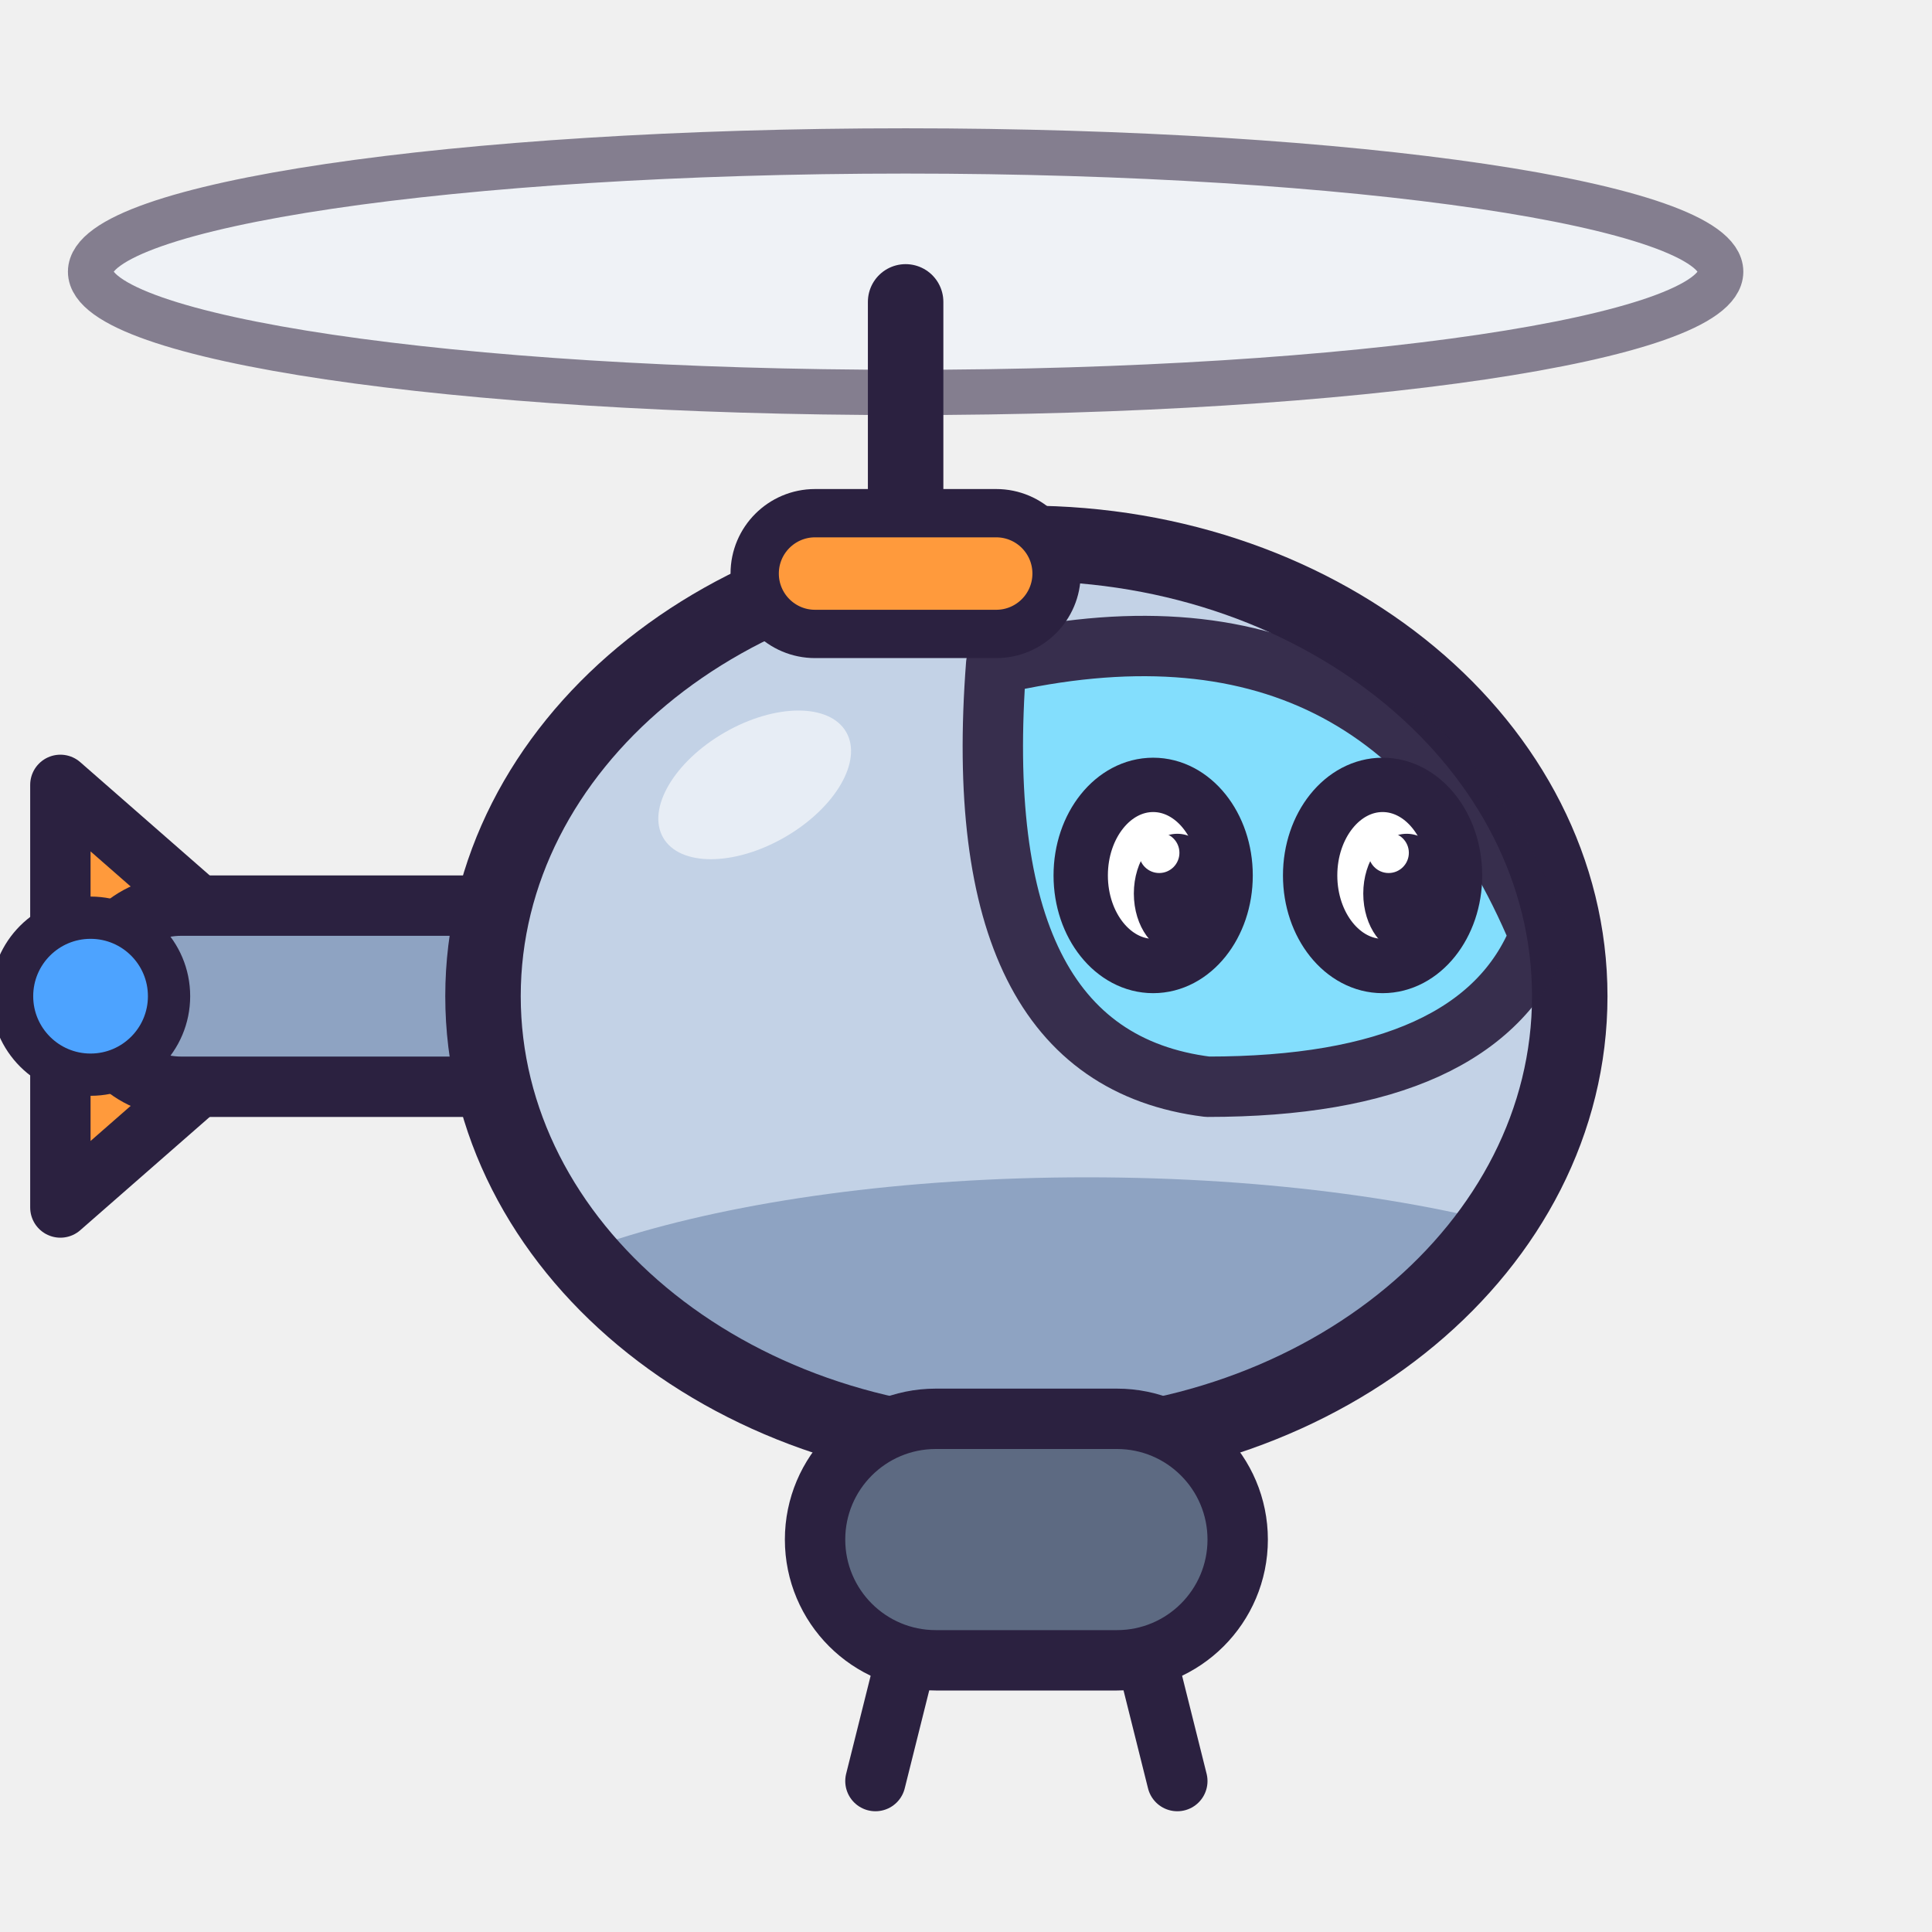
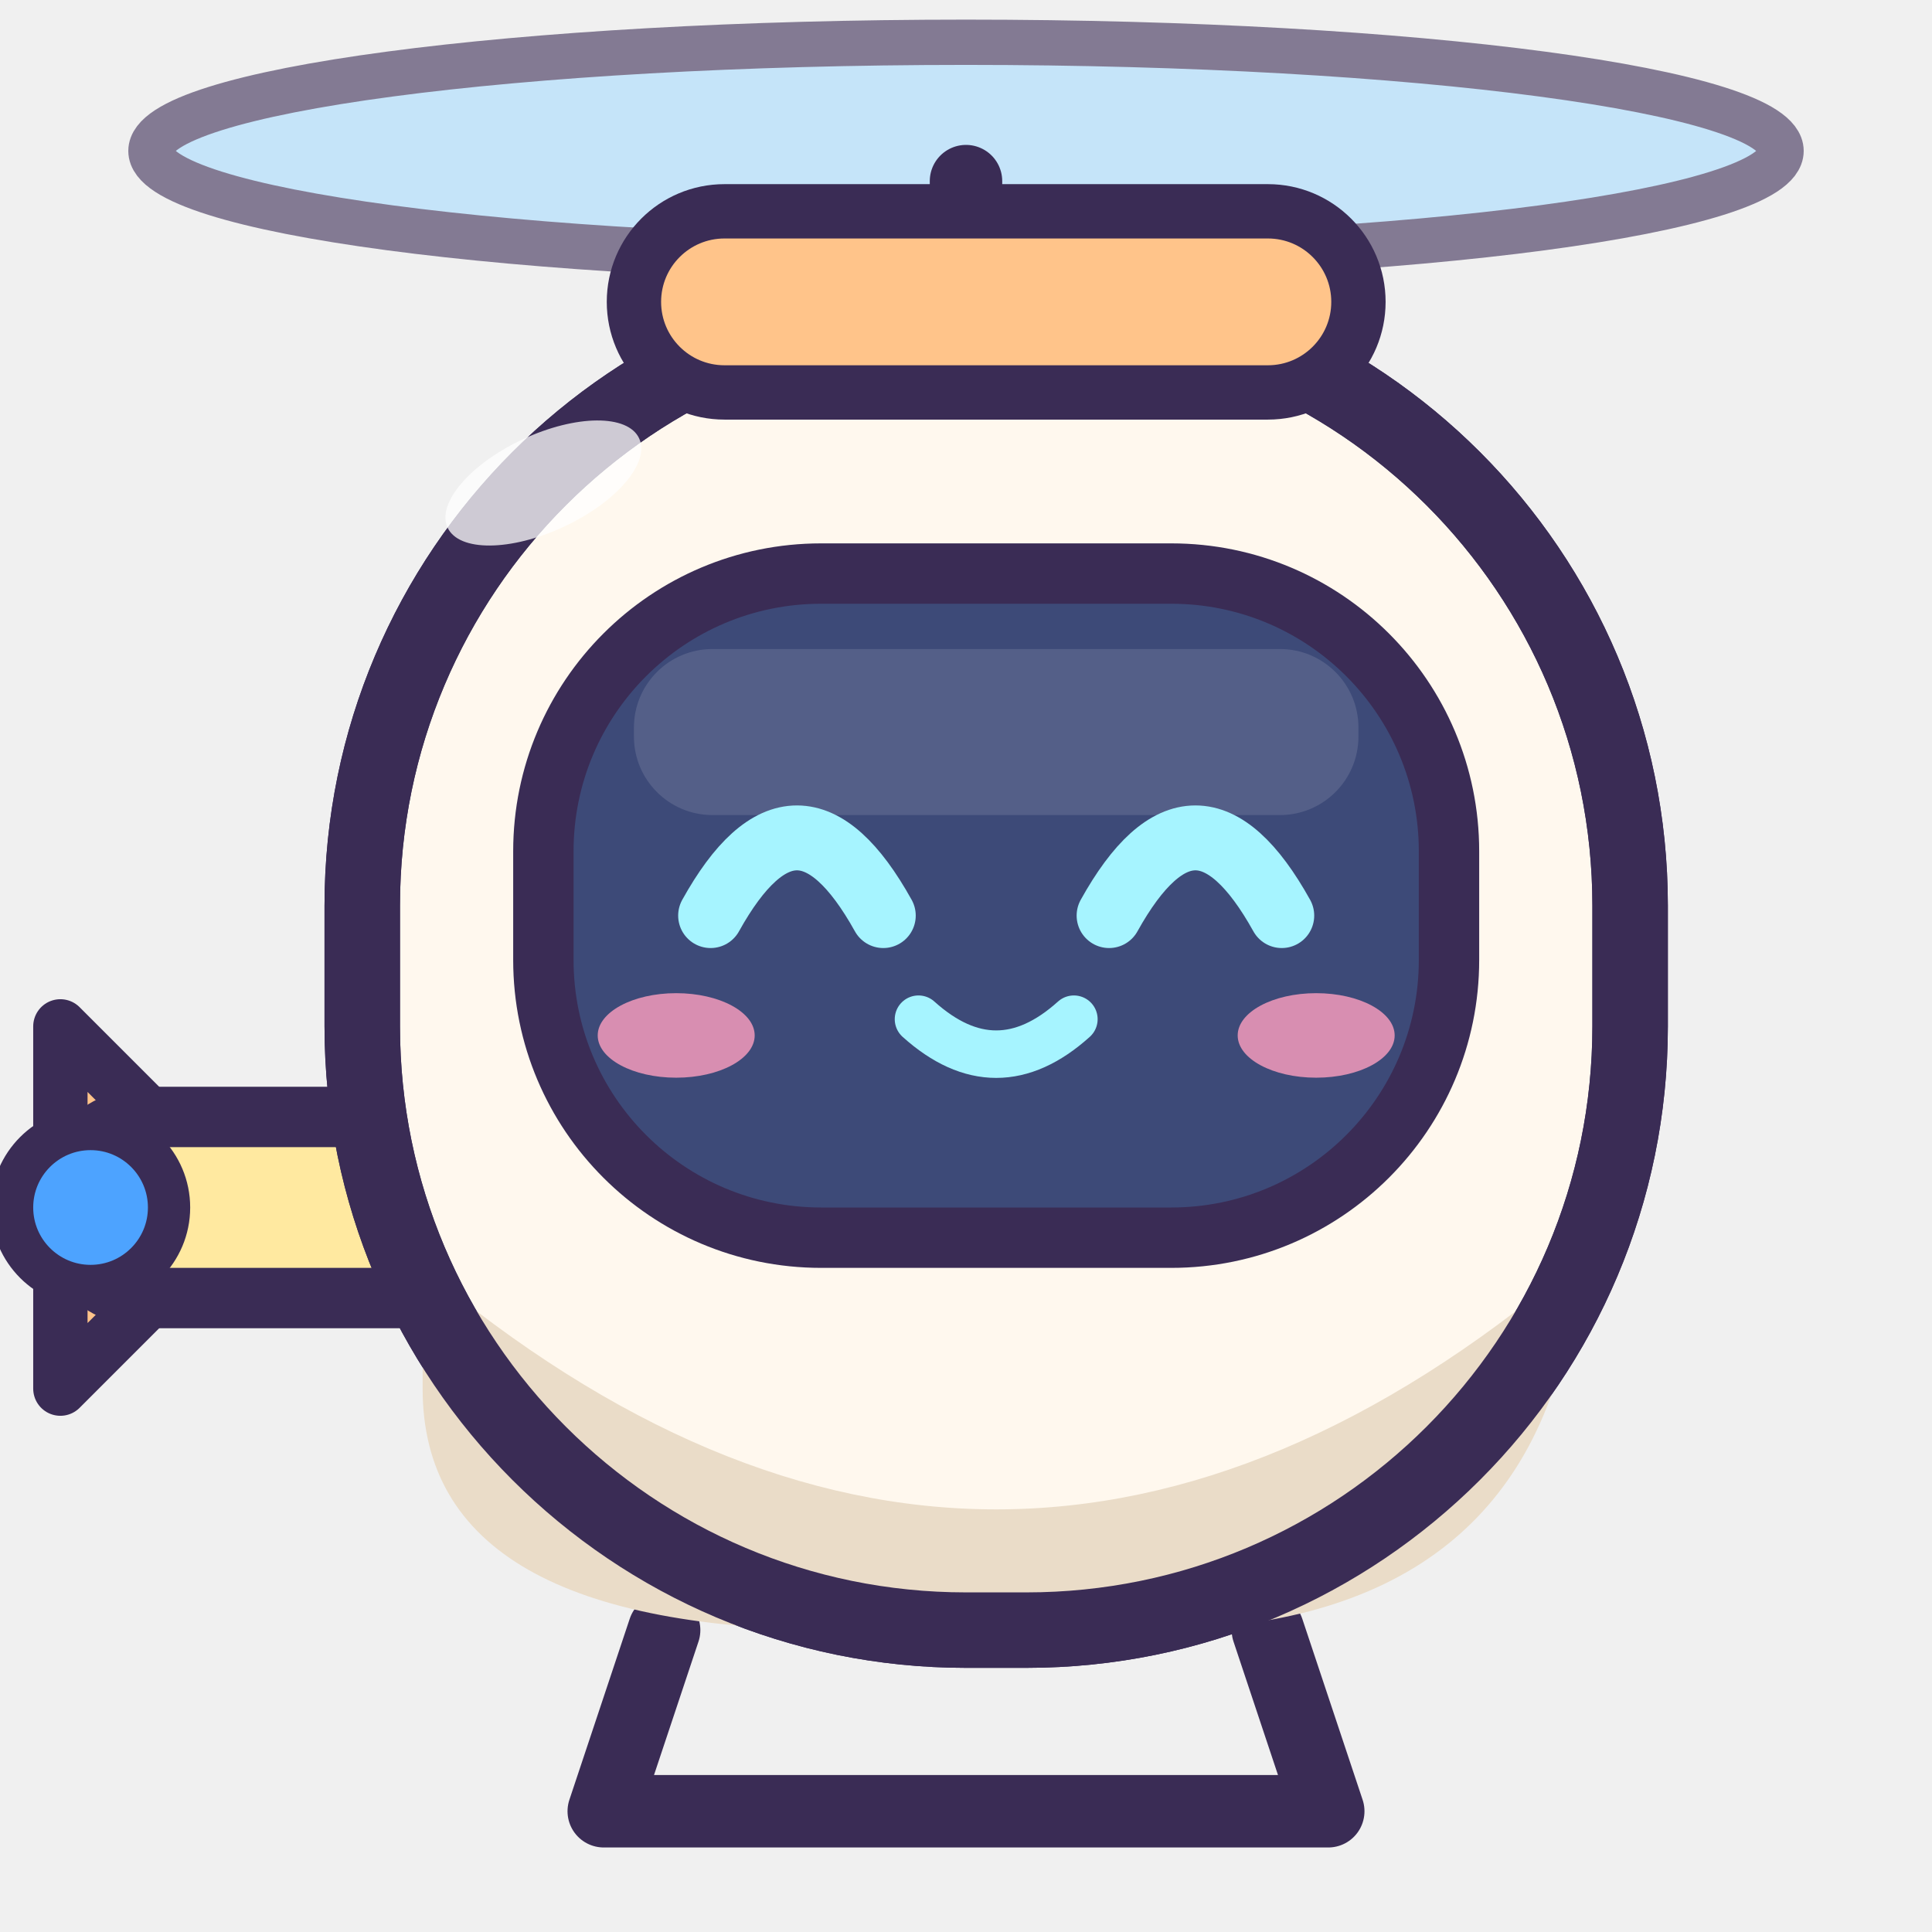
<svg xmlns="http://www.w3.org/2000/svg" viewBox="0 0 64 64">
-   <ellipse cx="30" cy="9" rx="27" ry="4" fill="#eef4fb" opacity="0.55" stroke="#2b2140" stroke-width="1.5" stroke-linejoin="round" stroke-linecap="round" />
-   <line x1="30" y1="10" x2="30" y2="19" stroke="#2b2140" stroke-width="2.5" stroke-linejoin="round" stroke-linecap="round" />
-   <path d="M10 33 L2 26 L2 40 Z" fill="#ff9a3c" stroke="#2b2140" stroke-width="2" stroke-linejoin="round" stroke-linecap="round" />
-   <rect x="3" y="30" width="16" height="6" rx="3" fill="#8ea3c2" stroke="#2b2140" stroke-width="2" stroke-linejoin="round" stroke-linecap="round" />
-   <circle cx="3" cy="33" r="2.6" fill="#4da3ff" stroke="#2b2140" stroke-width="1.4" stroke-linejoin="round" stroke-linecap="round" />
-   <defs>
-     <clipPath id="b">
-       <ellipse cx="34" cy="33" rx="18" ry="15" />
-     </clipPath>
-   </defs>
-   <ellipse cx="34" cy="33" rx="18" ry="15" fill="#c3d2e6" />
-   <ellipse cx="36" cy="46" rx="22" ry="7" fill="#8ea3c2" clip-path="url(#b)" />
-   <ellipse cx="34" cy="33" rx="18" ry="15" fill="none" stroke="#2b2140" stroke-width="2.5" stroke-linejoin="round" stroke-linecap="round" />
-   <path d="M33 22 Q46 19 51 31 Q49 36 40 36 Q32 35 33 22 Z" fill="#7ee0ff" opacity="0.92" stroke="#2b2140" stroke-width="2" stroke-linejoin="round" stroke-linecap="round" />
-   <ellipse cx="38.2" cy="29" rx="2.4" ry="3" fill="#fff" stroke="#2b2140" stroke-width="1.8" stroke-linejoin="round" stroke-linecap="round" />
-   <ellipse cx="39.0" cy="29.6" rx="1.44" ry="1.98" fill="#2b2140" />
-   <circle cx="38.40" cy="28.25" r="0.67" fill="#fff" />
-   <ellipse cx="45.8" cy="29" rx="2.4" ry="3" fill="#fff" stroke="#2b2140" stroke-width="1.8" stroke-linejoin="round" stroke-linecap="round" />
-   <ellipse cx="46.6" cy="29.6" rx="1.44" ry="1.98" fill="#2b2140" />
-   <circle cx="46.00" cy="28.25" r="0.67" fill="#fff" />
-   <rect x="27" y="47" width="14" height="8" rx="4" fill="#5d6a82" stroke="#2b2140" stroke-width="2" stroke-linejoin="round" stroke-linecap="round" />
-   <path d="M30 55 L29 59 M38 55 L39 59" stroke="#2b2140" stroke-width="2" stroke-linejoin="round" stroke-linecap="round" />
-   <rect x="25" y="17" width="10" height="4" rx="2" fill="#ff9a3c" stroke="#2b2140" stroke-width="1.6" stroke-linejoin="round" stroke-linecap="round" />
-   <ellipse cx="25" cy="26" rx="3.5" ry="2" fill="#fff" opacity="0.6" transform="rotate(-30 25 26)" />
+   <ellipse cx="32" cy="5" rx="27" ry="3.6" fill="#a9dcff" opacity="0.6" stroke="#3a2c55" stroke-width="1.5" stroke-linejoin="round" stroke-linecap="round" />
+   <line x1="32" y1="6" x2="32" y2="12" stroke="#3a2c55" stroke-width="2.4" stroke-linejoin="round" stroke-linecap="round" />
+   <path d="M8 40 L2 34 L2 46 Z" fill="#ffc48a" stroke="#3a2c55" stroke-width="1.8" stroke-linejoin="round" stroke-linecap="round" />
+   <rect x="2" y="37" width="16" height="6" rx="3" fill="#ffe9a0" stroke="#3a2c55" stroke-width="2" stroke-linejoin="round" stroke-linecap="round" />
+   <circle cx="3" cy="40" r="2.6" fill="#4da3ff" stroke="#3a2c55" stroke-width="1.4" stroke-linejoin="round" stroke-linecap="round" />
+   <path d="M22 54 L20 60 L44 60 L42 54" fill="none" stroke="#3a2c55" stroke-width="2.4" stroke-linejoin="round" stroke-linecap="round" />
+   <rect x="12" y="10" width="42" height="44" rx="20" fill="#fff8ee" stroke="#3a2c55" stroke-width="2.5" stroke-linejoin="round" stroke-linecap="round" />
+   <path d="M14 42 Q33 58 52 42 L52 44 Q50 54 38 54 L28 54 Q14 54 14 46 Z" fill="#eadcc8" />
+   <rect x="12" y="10" width="42" height="44" rx="20" fill="none" stroke="#3a2c55" stroke-width="2.5" stroke-linejoin="round" stroke-linecap="round" />
+   <rect x="21" y="7" width="24" height="6" rx="3" fill="#ffc48a" stroke="#3a2c55" stroke-width="1.8" stroke-linejoin="round" stroke-linecap="round" />
+   <rect x="18" y="19" width="30" height="22" rx="9.2" fill="#3d4a78" stroke="#3a2c55" stroke-width="2" stroke-linejoin="round" stroke-linecap="round" />
+   <rect x="21" y="21.5" width="24" height="5.5" rx="2.6" fill="#fff" opacity="0.12" />
+   <path d="M23.54 30.33 Q26.4 25.182 29.26 30.33" fill="none" stroke="#a6f4ff" stroke-width="2.15" stroke-linecap="round" />
+   <path d="M36.74 30.33 Q39.6 25.182 42.46 30.33" fill="none" stroke="#a6f4ff" stroke-width="2.15" stroke-linecap="round" />
+   <ellipse cx="22.4" cy="34.3" rx="2.6" ry="1.4" fill="#ff9fbf" opacity="0.8" />
+   <ellipse cx="43.6" cy="34.3" rx="2.6" ry="1.4" fill="#ff9fbf" opacity="0.8" />
+   <path d="M30.426 33.762 Q33.0 36.079 35.574 33.762" fill="none" stroke="#a6f4ff" stroke-width="1.573" stroke-linecap="round" />
+   <ellipse cx="18" cy="16" rx="3.5" ry="1.6" fill="#fff" opacity="0.75" transform="rotate(-25 18 16)" />
</svg>
